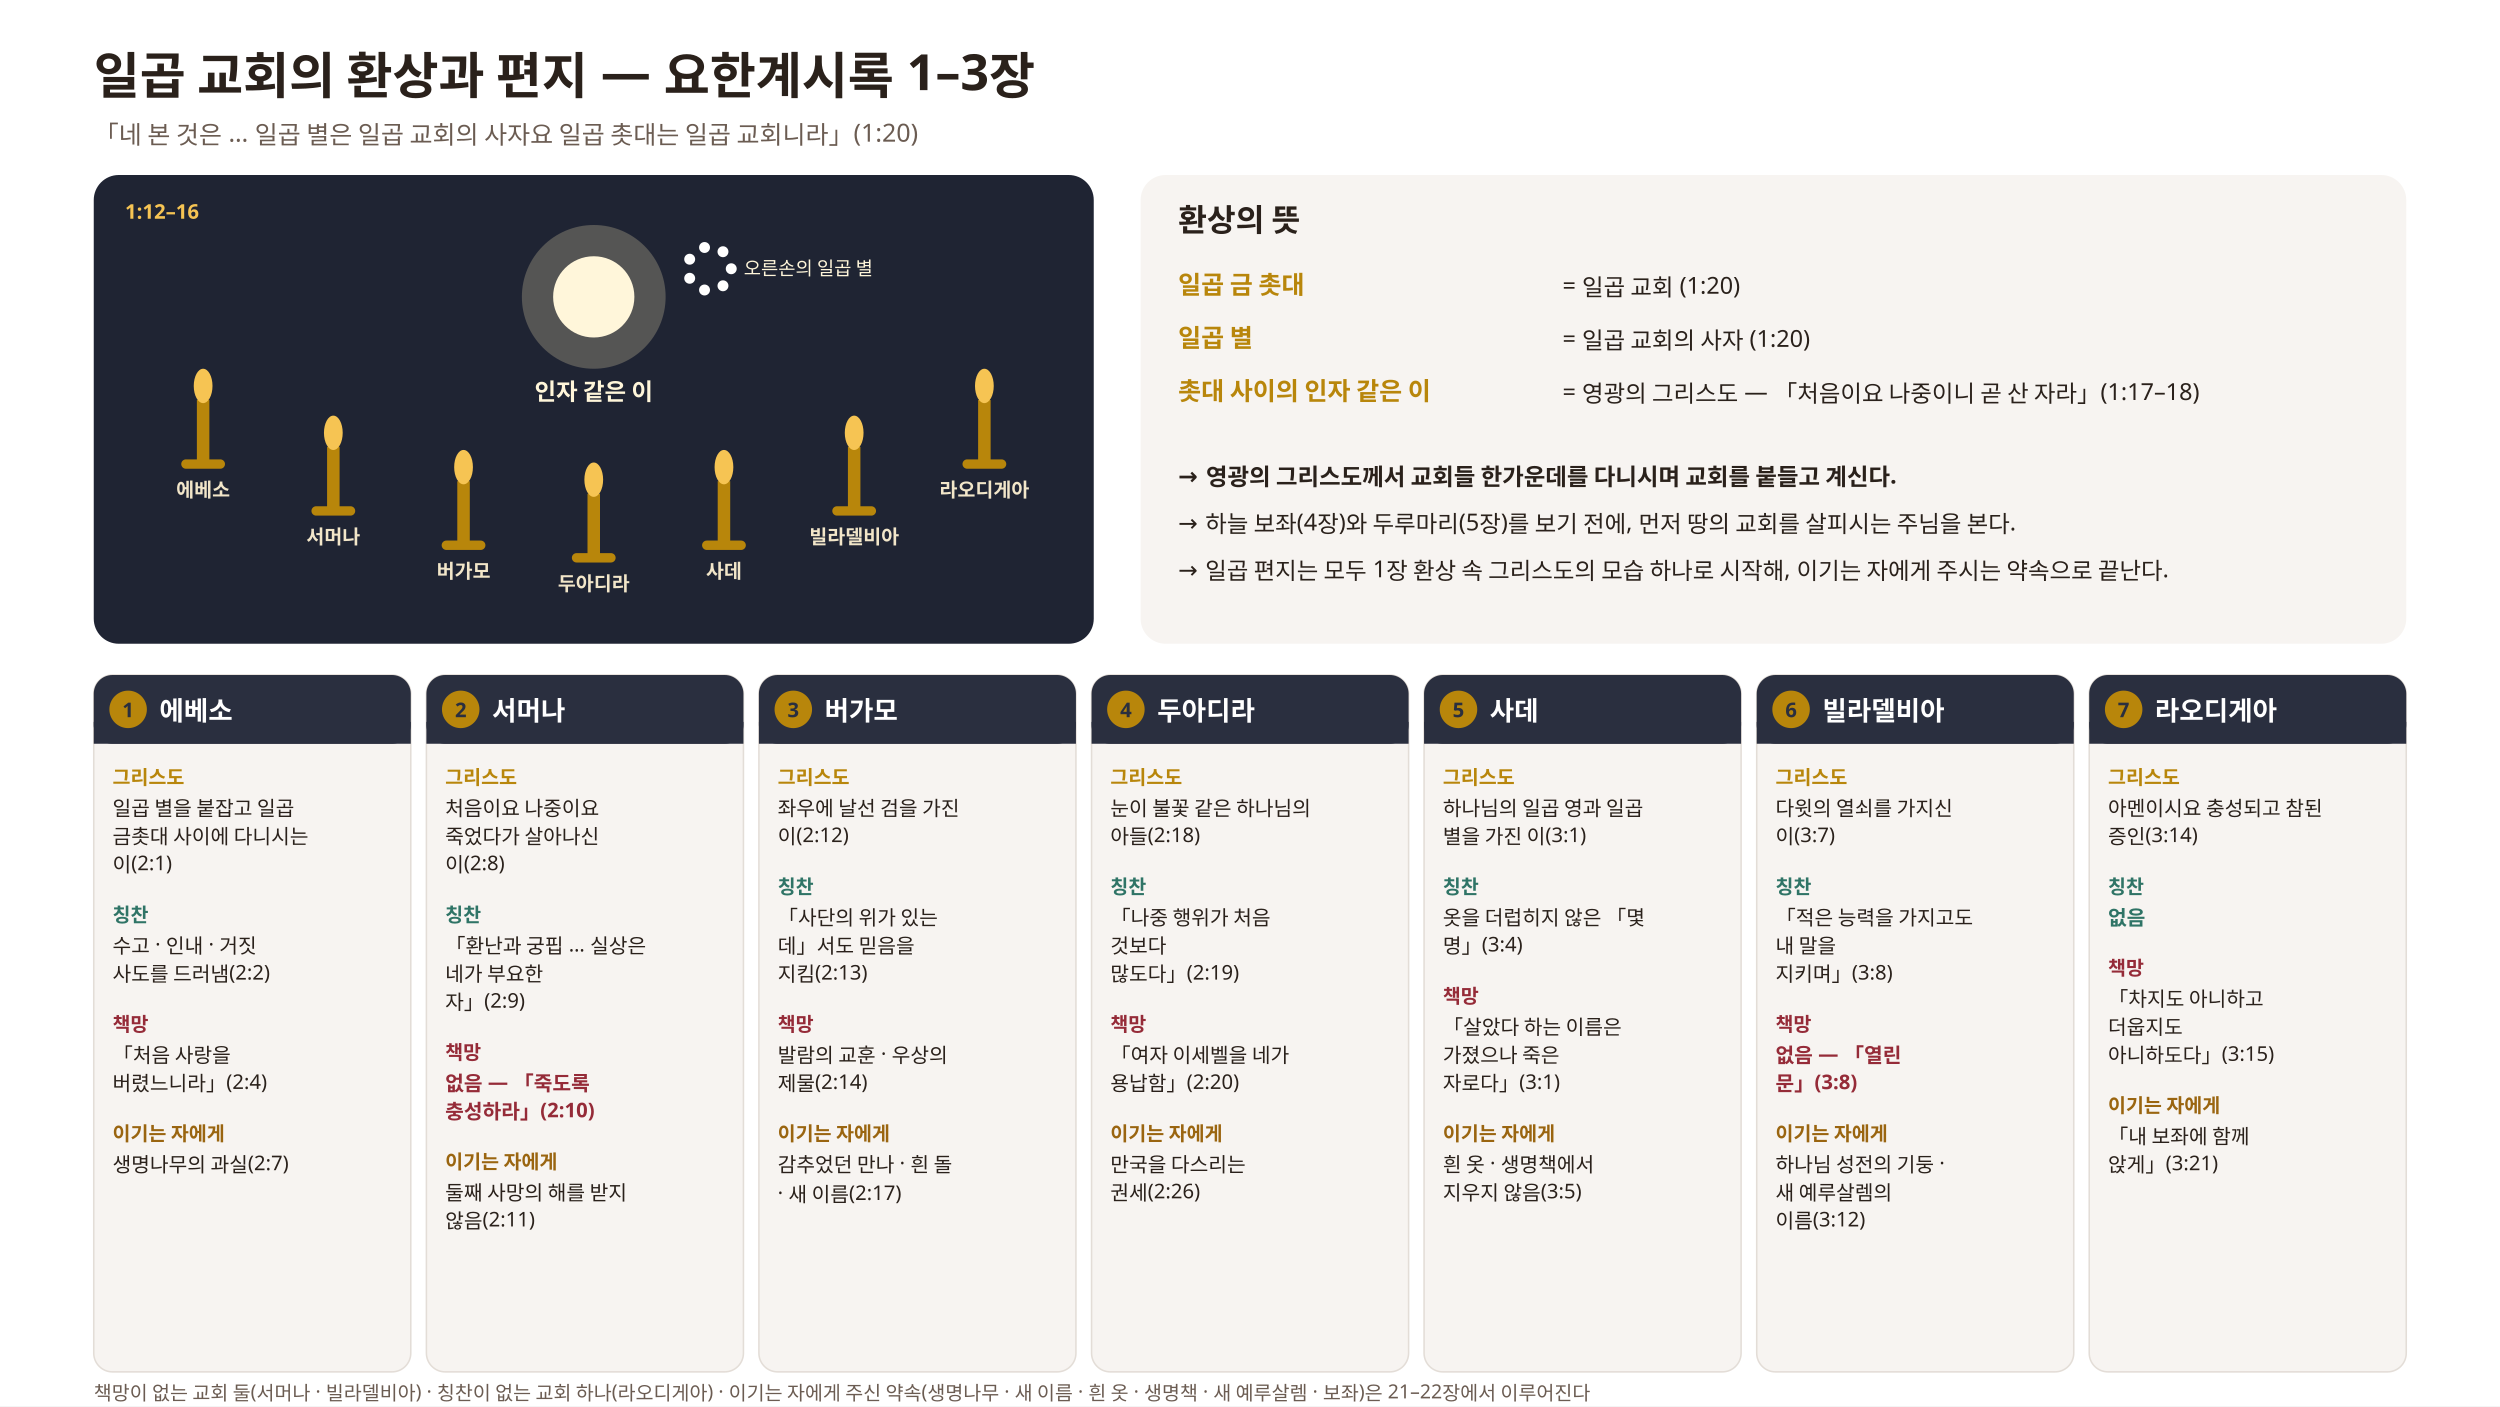
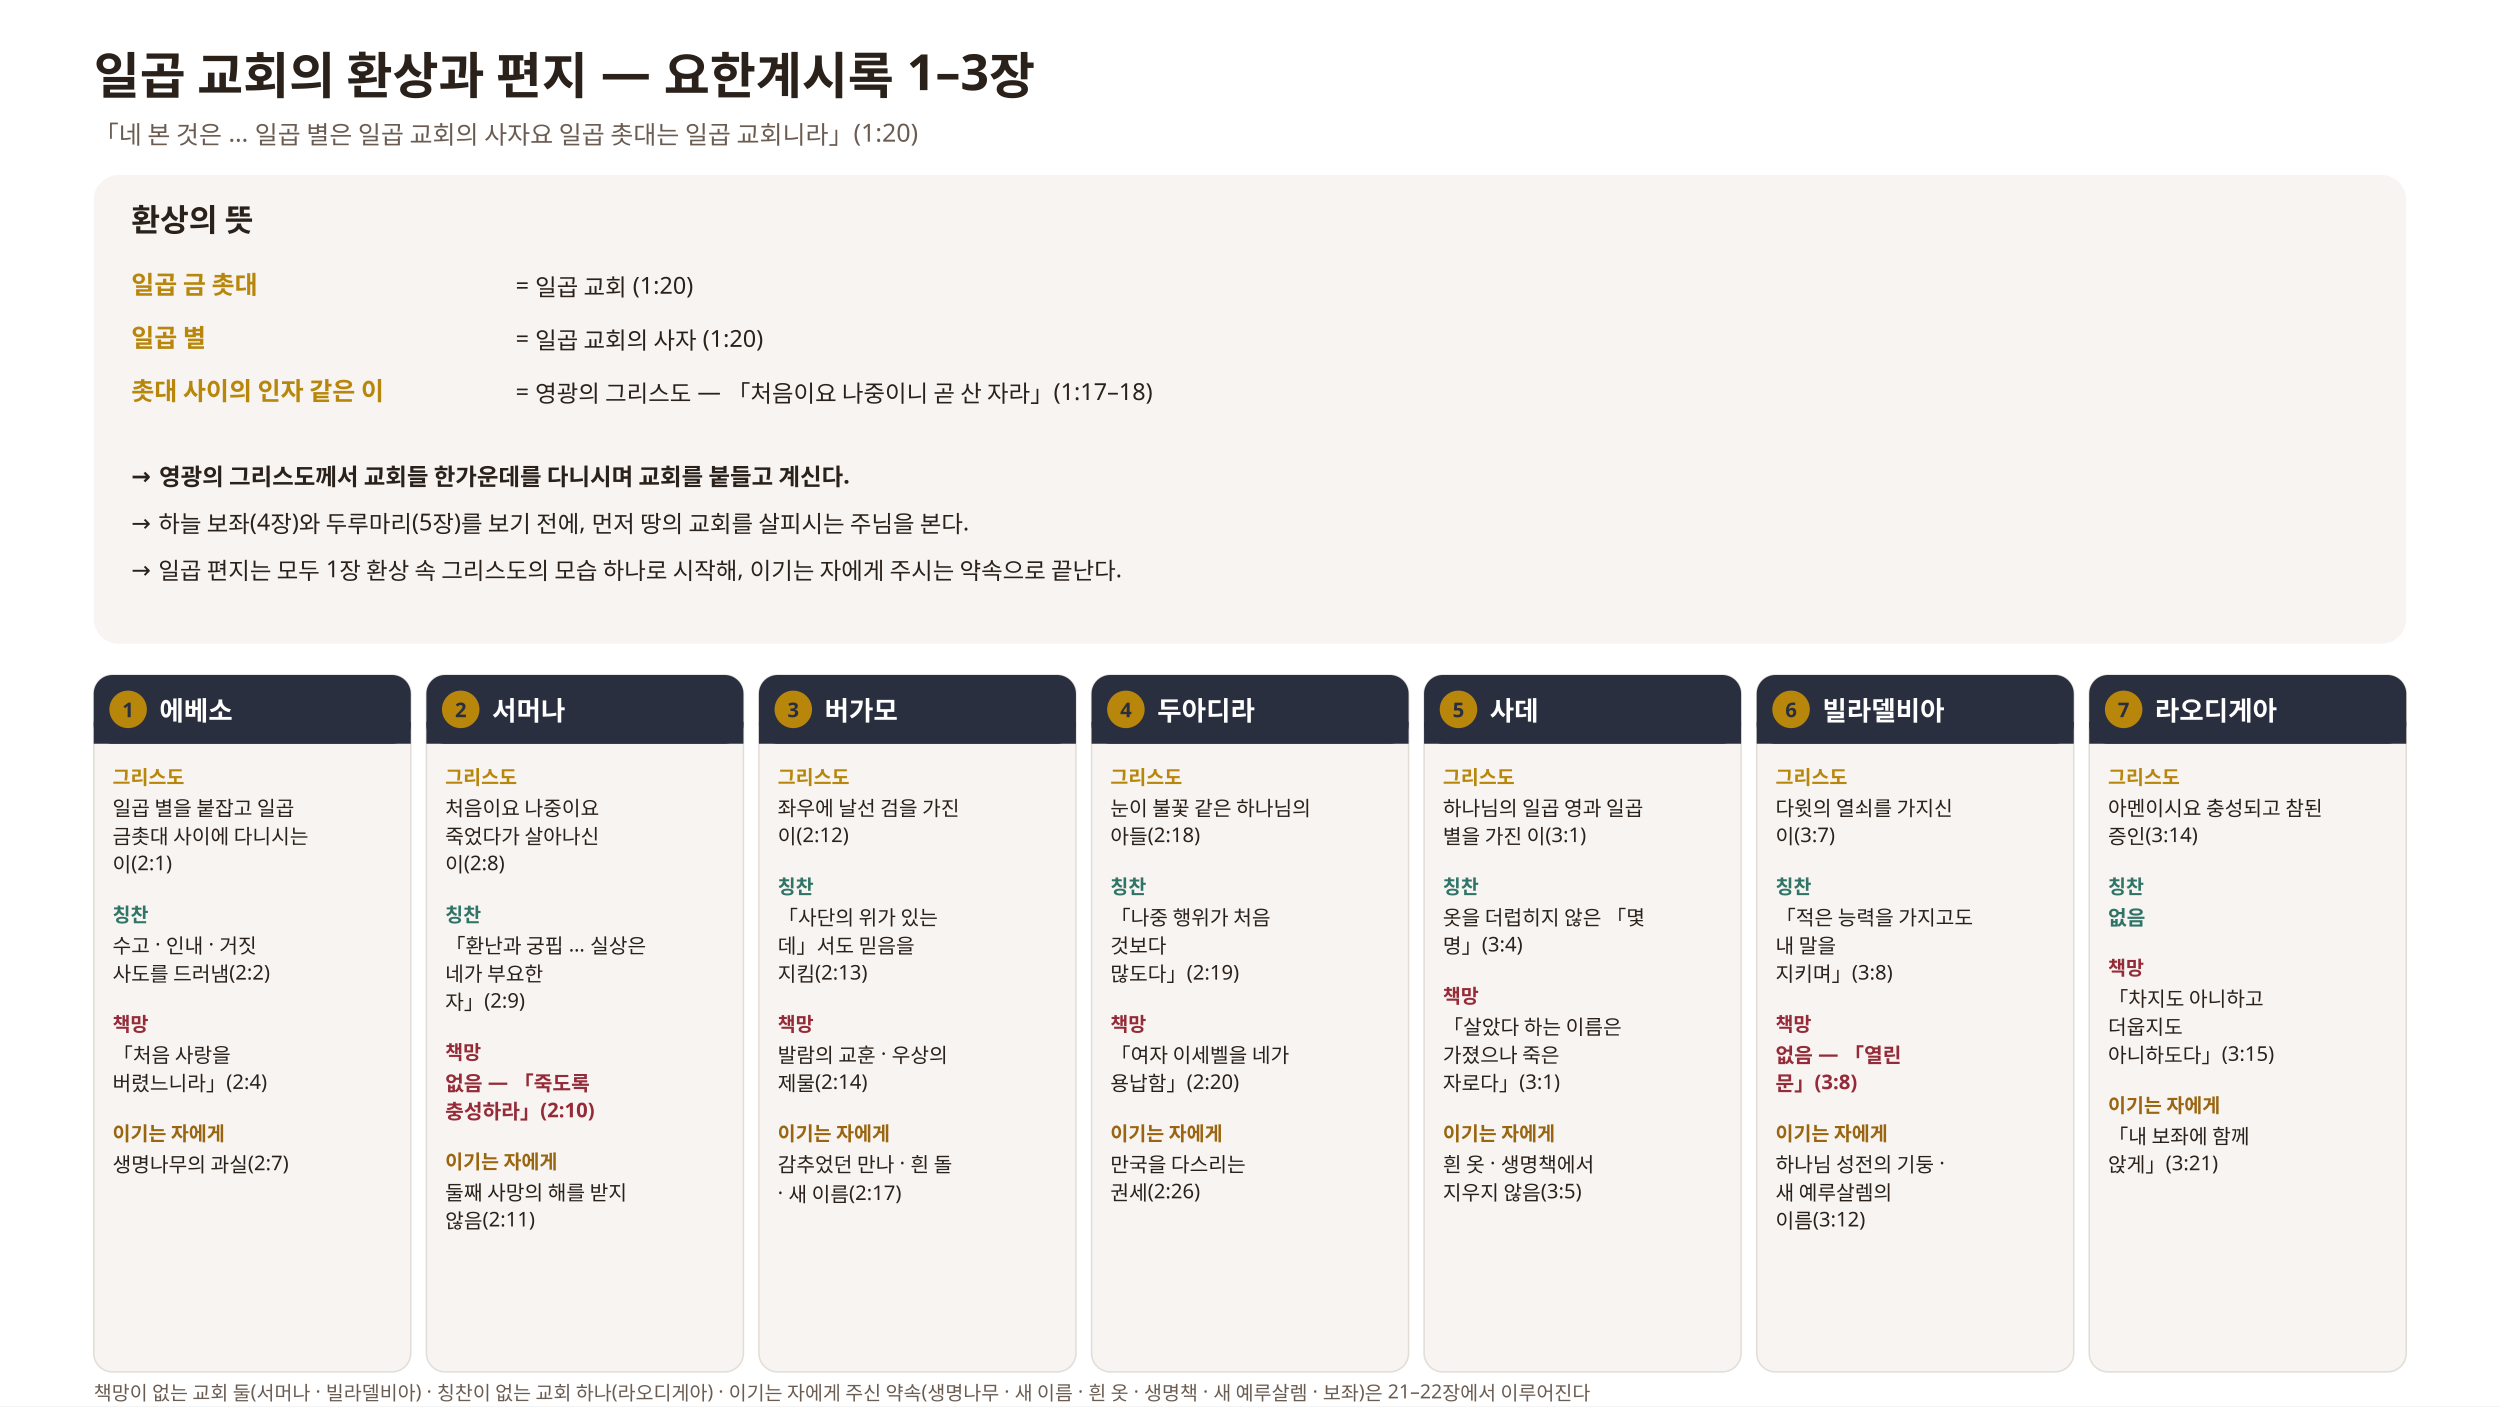
<svg xmlns="http://www.w3.org/2000/svg" width="1600" height="900" viewBox="0 0 1600 900" font-family="'Malgun Gothic','맑은 고딕','Noto Sans KR','WenQuanYi Zen Hei',sans-serif">
  <rect width="1600" height="900" fill="#FFFFFF" />
  <text x="60.0" y="60.0" font-size="32" fill="#2A211B" font-weight="700" text-anchor="start">일곱 교회의 환상과 편지 — 요한계시록 1–3장</text>
  <text x="60.0" y="92.0" font-size="16" fill="#6B5C52" font-weight="400" text-anchor="start">「네 본 것은 … 일곱 별은 일곱 교회의 사자요 일곱 촛대는 일곱 교회니라」(1:20)</text>
-   <rect x="60.0" y="112.0" width="640.0" height="300.0" rx="16" fill="#1F2433" stroke="none" />
-   <rect x="126.0" y="256.0" width="8" height="40" fill="#B8860B" />
-   <rect x="116.0" y="294.0" width="28" height="6" rx="3" fill="#B8860B" />
-   <ellipse cx="130.0" cy="247.0" rx="6" ry="11" fill="#F6C453" />
-   <text x="130.0" y="318.0" font-size="12.5" fill="#F2E6C9" font-weight="700" text-anchor="middle">에베소</text>
-   <rect x="209.333" y="286.0" width="8" height="40" fill="#B8860B" />
-   <rect x="199.333" y="324.0" width="28" height="6" rx="3" fill="#B8860B" />
-   <ellipse cx="213.333" cy="277.0" rx="6" ry="11" fill="#F6C453" />
-   <text x="213.3" y="348.0" font-size="12.5" fill="#F2E6C9" font-weight="700" text-anchor="middle">서머나</text>
-   <rect x="292.667" y="307.962" width="8" height="40" fill="#B8860B" />
-   <rect x="282.667" y="345.962" width="28" height="6" rx="3" fill="#B8860B" />
-   <ellipse cx="296.667" cy="298.962" rx="6" ry="11" fill="#F6C453" />
-   <text x="296.7" y="370.0" font-size="12.5" fill="#F2E6C9" font-weight="700" text-anchor="middle">버가모</text>
-   <rect x="376.0" y="316.0" width="8" height="40" fill="#B8860B" />
-   <rect x="366.0" y="354.0" width="28" height="6" rx="3" fill="#B8860B" />
-   <ellipse cx="380.0" cy="307.0" rx="6" ry="11" fill="#F6C453" />
-   <text x="380.0" y="378.0" font-size="12.5" fill="#F2E6C9" font-weight="700" text-anchor="middle">두아디라</text>
-   <rect x="459.333" y="307.962" width="8" height="40" fill="#B8860B" />
-   <rect x="449.333" y="345.962" width="28" height="6" rx="3" fill="#B8860B" />
-   <ellipse cx="463.333" cy="298.962" rx="6" ry="11" fill="#F6C453" />
-   <text x="463.3" y="370.0" font-size="12.5" fill="#F2E6C9" font-weight="700" text-anchor="middle">사데</text>
-   <rect x="542.667" y="286.0" width="8" height="40" fill="#B8860B" />
-   <rect x="532.667" y="324.0" width="28" height="6" rx="3" fill="#B8860B" />
-   <ellipse cx="546.667" cy="277.0" rx="6" ry="11" fill="#F6C453" />
-   <text x="546.7" y="348.0" font-size="12.5" fill="#F2E6C9" font-weight="700" text-anchor="middle">빌라델비아</text>
-   <rect x="626.0" y="256.0" width="8" height="40" fill="#B8860B" />
-   <rect x="616.0" y="294.0" width="28" height="6" rx="3" fill="#B8860B" />
-   <ellipse cx="630.0" cy="247.0" rx="6" ry="11" fill="#F6C453" />
-   <text x="630.0" y="318.0" font-size="12.5" fill="#F2E6C9" font-weight="700" text-anchor="middle">라오디게아</text>
-   <circle cx="380" cy="190" r="46" fill="#F6E7B8" opacity="0.25" />
-   <circle cx="380" cy="190" r="26" fill="#FFF6DA" />
-   <text x="380.0" y="256.0" font-size="15" fill="#FFF6DA" font-weight="700" text-anchor="middle">인자 같은 이</text>
-   <circle cx="468.0" cy="172.0" r="3.5" fill="#FFFFFF" />
-   <circle cx="462.7" cy="182.9" r="3.5" fill="#FFFFFF" />
-   <circle cx="450.9" cy="185.6" r="3.5" fill="#FFFFFF" />
-   <circle cx="441.4" cy="178.1" r="3.5" fill="#FFFFFF" />
-   <circle cx="441.4" cy="165.9" r="3.5" fill="#FFFFFF" />
-   <circle cx="450.9" cy="158.4" r="3.5" fill="#FFFFFF" />
-   <circle cx="462.7" cy="161.1" r="3.5" fill="#FFFFFF" />
-   <text x="476.0" y="176.0" font-size="12" fill="#FFF6DA" font-weight="400" text-anchor="start">오른손의 일곱 별</text>
-   <text x="80.0" y="140.0" font-size="13" fill="#F6C453" font-weight="700" text-anchor="start">1:12–16</text>
-   <rect x="730.0" y="112.0" width="810.0" height="300.0" rx="16" fill="#F7F4F1" stroke="none" />
-   <text x="754.0" y="148.0" font-size="20" fill="#2A211B" font-weight="700" text-anchor="start">환상의 뜻</text>
-   <text x="754.0" y="188.0" font-size="16" fill="#B8860B" font-weight="700" text-anchor="start">일곱 금 촛대</text>
-   <text x="1000.0" y="188.0" font-size="15" fill="#2A211B" font-weight="400" text-anchor="start">= 일곱 교회 (1:20)</text>
-   <text x="754.0" y="222.0" font-size="16" fill="#B8860B" font-weight="700" text-anchor="start">일곱 별</text>
-   <text x="1000.0" y="222.0" font-size="15" fill="#2A211B" font-weight="400" text-anchor="start">= 일곱 교회의 사자 (1:20)</text>
-   <text x="754.0" y="256.0" font-size="16" fill="#B8860B" font-weight="700" text-anchor="start">촛대 사이의 인자 같은 이</text>
-   <text x="1000.0" y="256.0" font-size="15" fill="#2A211B" font-weight="400" text-anchor="start">= 영광의 그리스도 — 「처음이요 나중이니 곧 산 자라」(1:17–18)</text>
-   <text x="754.0" y="310.0" font-size="15" fill="#2A211B" font-weight="700" text-anchor="start">→ 영광의 그리스도께서 교회들 한가운데를 다니시며 교회를 붙들고 계신다.</text>
-   <text x="754.0" y="340.0" font-size="15" fill="#2A211B" font-weight="400" text-anchor="start">→ 하늘 보좌(4장)와 두루마리(5장)를 보기 전에, 먼저 땅의 교회를 살피시는 주님을 본다.</text>
-   <text x="754.0" y="370.0" font-size="15" fill="#2A211B" font-weight="400" text-anchor="start">→ 일곱 편지는 모두 1장 환상 속 그리스도의 모습 하나로 시작해, 이기는 자에게 주시는 약속으로 끝난다.</text>
+   <rect x="60.0" y="112.0" width="1480.0" height="300.0" rx="16" fill="#F7F4F1" stroke="none" />
+   <text x="84.0" y="148.0" font-size="20" fill="#2A211B" font-weight="700" text-anchor="start">환상의 뜻</text>
+   <text x="84.0" y="188.0" font-size="16" fill="#B8860B" font-weight="700" text-anchor="start">일곱 금 촛대</text>
+   <text x="330.0" y="188.0" font-size="15" fill="#2A211B" font-weight="400" text-anchor="start">= 일곱 교회 (1:20)</text>
+   <text x="84.0" y="222.0" font-size="16" fill="#B8860B" font-weight="700" text-anchor="start">일곱 별</text>
+   <text x="330.0" y="222.0" font-size="15" fill="#2A211B" font-weight="400" text-anchor="start">= 일곱 교회의 사자 (1:20)</text>
+   <text x="84.0" y="256.0" font-size="16" fill="#B8860B" font-weight="700" text-anchor="start">촛대 사이의 인자 같은 이</text>
+   <text x="330.0" y="256.0" font-size="15" fill="#2A211B" font-weight="400" text-anchor="start">= 영광의 그리스도 — 「처음이요 나중이니 곧 산 자라」(1:17–18)</text>
+   <text x="84.0" y="310.0" font-size="15" fill="#2A211B" font-weight="700" text-anchor="start">→ 영광의 그리스도께서 교회들 한가운데를 다니시며 교회를 붙들고 계신다.</text>
+   <text x="84.0" y="340.0" font-size="15" fill="#2A211B" font-weight="400" text-anchor="start">→ 하늘 보좌(4장)와 두루마리(5장)를 보기 전에, 먼저 땅의 교회를 살피시는 주님을 본다.</text>
+   <text x="84.0" y="370.0" font-size="15" fill="#2A211B" font-weight="400" text-anchor="start">→ 일곱 편지는 모두 1장 환상 속 그리스도의 모습 하나로 시작해, 이기는 자에게 주시는 약속으로 끝난다.</text>
  <rect x="60.0" y="432.0" width="202.9" height="446.0" rx="12" fill="#F7F4F1" stroke="#E3DDD7" />
  <rect x="60.0" y="432.0" width="202.9" height="44.0" rx="12" fill="#2A2F3F" stroke="none" />
  <rect x="60.0" y="462.0" width="202.9" height="14.0" rx="0" fill="#2A2F3F" stroke="none" />
  <circle cx="82.0" cy="454" r="12" fill="#B8860B" />
  <text x="82.0" y="459.0" font-size="13" fill="#2A2F3F" font-weight="700" text-anchor="middle">1</text>
  <text x="102.0" y="461.0" font-size="17" fill="#FFFFFF" font-weight="700" text-anchor="start">에베소</text>
  <text x="72.0" y="502.0" font-size="12.5" fill="#B8860B" font-weight="700" text-anchor="start">그리스도</text>
  <text x="72.0" y="522.0" font-size="13" fill="#2A211B" font-weight="400" text-anchor="start">일곱 별을 붙잡고 일곱</text>
  <text x="72.0" y="540.0" font-size="13" fill="#2A211B" font-weight="400" text-anchor="start">금촛대 사이에 다니시는</text>
  <text x="72.0" y="558.0" font-size="13" fill="#2A211B" font-weight="400" text-anchor="start">이(2:1)</text>
  <text x="72.0" y="590.0" font-size="12.5" fill="#2F7466" font-weight="700" text-anchor="start">칭찬</text>
  <text x="72.0" y="610.0" font-size="13" fill="#2A211B" font-weight="400" text-anchor="start">수고 · 인내 · 거짓</text>
  <text x="72.0" y="628.0" font-size="13" fill="#2A211B" font-weight="400" text-anchor="start">사도를 드러냄(2:2)</text>
  <text x="72.0" y="660.0" font-size="12.5" fill="#952B38" font-weight="700" text-anchor="start">책망</text>
  <text x="72.0" y="680.0" font-size="13" fill="#2A211B" font-weight="400" text-anchor="start">「처음 사랑을</text>
  <text x="72.0" y="698.0" font-size="13" fill="#2A211B" font-weight="400" text-anchor="start">버렸느니라」(2:4)</text>
  <text x="72.0" y="730.0" font-size="12.5" fill="#9A6510" font-weight="700" text-anchor="start">이기는 자에게</text>
  <text x="72.0" y="750.0" font-size="13" fill="#2A211B" font-weight="400" text-anchor="start">생명나무의 과실(2:7)</text>
  <rect x="272.9" y="432.0" width="202.9" height="446.0" rx="12" fill="#F7F4F1" stroke="#E3DDD7" />
  <rect x="272.9" y="432.0" width="202.9" height="44.0" rx="12" fill="#2A2F3F" stroke="none" />
  <rect x="272.9" y="462.0" width="202.9" height="14.0" rx="0" fill="#2A2F3F" stroke="none" />
  <circle cx="294.857" cy="454" r="12" fill="#B8860B" />
  <text x="294.9" y="459.0" font-size="13" fill="#2A2F3F" font-weight="700" text-anchor="middle">2</text>
  <text x="314.9" y="461.0" font-size="17" fill="#FFFFFF" font-weight="700" text-anchor="start">서머나</text>
  <text x="284.9" y="502.0" font-size="12.5" fill="#B8860B" font-weight="700" text-anchor="start">그리스도</text>
  <text x="284.9" y="522.0" font-size="13" fill="#2A211B" font-weight="400" text-anchor="start">처음이요 나중이요</text>
  <text x="284.9" y="540.0" font-size="13" fill="#2A211B" font-weight="400" text-anchor="start">죽었다가 살아나신</text>
  <text x="284.9" y="558.0" font-size="13" fill="#2A211B" font-weight="400" text-anchor="start">이(2:8)</text>
  <text x="284.9" y="590.0" font-size="12.5" fill="#2F7466" font-weight="700" text-anchor="start">칭찬</text>
  <text x="284.9" y="610.0" font-size="13" fill="#2A211B" font-weight="400" text-anchor="start">「환난과 궁핍 … 실상은</text>
  <text x="284.9" y="628.0" font-size="13" fill="#2A211B" font-weight="400" text-anchor="start">네가 부요한</text>
  <text x="284.9" y="646.0" font-size="13" fill="#2A211B" font-weight="400" text-anchor="start">자」(2:9)</text>
  <text x="284.9" y="678.0" font-size="12.5" fill="#952B38" font-weight="700" text-anchor="start">책망</text>
  <text x="284.9" y="698.0" font-size="13" fill="#952B38" font-weight="700" text-anchor="start">없음 — 「죽도록</text>
  <text x="284.9" y="716.0" font-size="13" fill="#952B38" font-weight="700" text-anchor="start">충성하라」(2:10)</text>
  <text x="284.9" y="748.0" font-size="12.5" fill="#9A6510" font-weight="700" text-anchor="start">이기는 자에게</text>
  <text x="284.9" y="768.0" font-size="13" fill="#2A211B" font-weight="400" text-anchor="start">둘째 사망의 해를 받지</text>
  <text x="284.9" y="786.0" font-size="13" fill="#2A211B" font-weight="400" text-anchor="start">않음(2:11)</text>
  <rect x="485.7" y="432.0" width="202.9" height="446.0" rx="12" fill="#F7F4F1" stroke="#E3DDD7" />
  <rect x="485.7" y="432.0" width="202.9" height="44.0" rx="12" fill="#2A2F3F" stroke="none" />
  <rect x="485.7" y="462.0" width="202.9" height="14.0" rx="0" fill="#2A2F3F" stroke="none" />
  <circle cx="507.714" cy="454" r="12" fill="#B8860B" />
  <text x="507.7" y="459.0" font-size="13" fill="#2A2F3F" font-weight="700" text-anchor="middle">3</text>
  <text x="527.7" y="461.0" font-size="17" fill="#FFFFFF" font-weight="700" text-anchor="start">버가모</text>
  <text x="497.7" y="502.0" font-size="12.5" fill="#B8860B" font-weight="700" text-anchor="start">그리스도</text>
  <text x="497.7" y="522.0" font-size="13" fill="#2A211B" font-weight="400" text-anchor="start">좌우에 날선 검을 가진</text>
  <text x="497.7" y="540.0" font-size="13" fill="#2A211B" font-weight="400" text-anchor="start">이(2:12)</text>
  <text x="497.7" y="572.0" font-size="12.5" fill="#2F7466" font-weight="700" text-anchor="start">칭찬</text>
  <text x="497.7" y="592.0" font-size="13" fill="#2A211B" font-weight="400" text-anchor="start">「사단의 위가 있는</text>
  <text x="497.7" y="610.0" font-size="13" fill="#2A211B" font-weight="400" text-anchor="start">데」서도 믿음을</text>
  <text x="497.7" y="628.0" font-size="13" fill="#2A211B" font-weight="400" text-anchor="start">지킴(2:13)</text>
  <text x="497.7" y="660.0" font-size="12.5" fill="#952B38" font-weight="700" text-anchor="start">책망</text>
  <text x="497.7" y="680.0" font-size="13" fill="#2A211B" font-weight="400" text-anchor="start">발람의 교훈 · 우상의</text>
  <text x="497.7" y="698.0" font-size="13" fill="#2A211B" font-weight="400" text-anchor="start">제물(2:14)</text>
  <text x="497.7" y="730.0" font-size="12.5" fill="#9A6510" font-weight="700" text-anchor="start">이기는 자에게</text>
  <text x="497.7" y="750.0" font-size="13" fill="#2A211B" font-weight="400" text-anchor="start">감추었던 만나 · 흰 돌</text>
  <text x="497.7" y="768.0" font-size="13" fill="#2A211B" font-weight="400" text-anchor="start">· 새 이름(2:17)</text>
  <rect x="698.6" y="432.0" width="202.9" height="446.0" rx="12" fill="#F7F4F1" stroke="#E3DDD7" />
  <rect x="698.6" y="432.0" width="202.9" height="44.0" rx="12" fill="#2A2F3F" stroke="none" />
  <rect x="698.6" y="462.0" width="202.9" height="14.0" rx="0" fill="#2A2F3F" stroke="none" />
  <circle cx="720.571" cy="454" r="12" fill="#B8860B" />
  <text x="720.6" y="459.0" font-size="13" fill="#2A2F3F" font-weight="700" text-anchor="middle">4</text>
  <text x="740.6" y="461.0" font-size="17" fill="#FFFFFF" font-weight="700" text-anchor="start">두아디라</text>
  <text x="710.6" y="502.0" font-size="12.5" fill="#B8860B" font-weight="700" text-anchor="start">그리스도</text>
  <text x="710.6" y="522.0" font-size="13" fill="#2A211B" font-weight="400" text-anchor="start">눈이 불꽃 같은 하나님의</text>
  <text x="710.6" y="540.0" font-size="13" fill="#2A211B" font-weight="400" text-anchor="start">아들(2:18)</text>
  <text x="710.6" y="572.0" font-size="12.5" fill="#2F7466" font-weight="700" text-anchor="start">칭찬</text>
  <text x="710.6" y="592.0" font-size="13" fill="#2A211B" font-weight="400" text-anchor="start">「나중 행위가 처음</text>
  <text x="710.6" y="610.0" font-size="13" fill="#2A211B" font-weight="400" text-anchor="start">것보다</text>
  <text x="710.6" y="628.0" font-size="13" fill="#2A211B" font-weight="400" text-anchor="start">많도다」(2:19)</text>
  <text x="710.6" y="660.0" font-size="12.5" fill="#952B38" font-weight="700" text-anchor="start">책망</text>
  <text x="710.6" y="680.0" font-size="13" fill="#2A211B" font-weight="400" text-anchor="start">「여자 이세벨을 네가</text>
  <text x="710.6" y="698.0" font-size="13" fill="#2A211B" font-weight="400" text-anchor="start">용납함」(2:20)</text>
  <text x="710.6" y="730.0" font-size="12.5" fill="#9A6510" font-weight="700" text-anchor="start">이기는 자에게</text>
  <text x="710.6" y="750.0" font-size="13" fill="#2A211B" font-weight="400" text-anchor="start">만국을 다스리는</text>
  <text x="710.6" y="768.0" font-size="13" fill="#2A211B" font-weight="400" text-anchor="start">권세(2:26)</text>
  <rect x="911.4" y="432.0" width="202.9" height="446.0" rx="12" fill="#F7F4F1" stroke="#E3DDD7" />
  <rect x="911.4" y="432.0" width="202.9" height="44.0" rx="12" fill="#2A2F3F" stroke="none" />
  <rect x="911.4" y="462.0" width="202.9" height="14.0" rx="0" fill="#2A2F3F" stroke="none" />
  <circle cx="933.429" cy="454" r="12" fill="#B8860B" />
  <text x="933.4" y="459.0" font-size="13" fill="#2A2F3F" font-weight="700" text-anchor="middle">5</text>
  <text x="953.4" y="461.0" font-size="17" fill="#FFFFFF" font-weight="700" text-anchor="start">사데</text>
  <text x="923.4" y="502.0" font-size="12.5" fill="#B8860B" font-weight="700" text-anchor="start">그리스도</text>
  <text x="923.4" y="522.0" font-size="13" fill="#2A211B" font-weight="400" text-anchor="start">하나님의 일곱 영과 일곱</text>
  <text x="923.4" y="540.0" font-size="13" fill="#2A211B" font-weight="400" text-anchor="start">별을 가진 이(3:1)</text>
  <text x="923.4" y="572.0" font-size="12.5" fill="#2F7466" font-weight="700" text-anchor="start">칭찬</text>
  <text x="923.4" y="592.0" font-size="13" fill="#2A211B" font-weight="400" text-anchor="start">옷을 더럽히지 않은 「몇</text>
  <text x="923.4" y="610.0" font-size="13" fill="#2A211B" font-weight="400" text-anchor="start">명」(3:4)</text>
  <text x="923.4" y="642.0" font-size="12.5" fill="#952B38" font-weight="700" text-anchor="start">책망</text>
  <text x="923.4" y="662.0" font-size="13" fill="#2A211B" font-weight="400" text-anchor="start">「살았다 하는 이름은</text>
  <text x="923.4" y="680.0" font-size="13" fill="#2A211B" font-weight="400" text-anchor="start">가졌으나 죽은</text>
  <text x="923.4" y="698.0" font-size="13" fill="#2A211B" font-weight="400" text-anchor="start">자로다」(3:1)</text>
  <text x="923.4" y="730.0" font-size="12.5" fill="#9A6510" font-weight="700" text-anchor="start">이기는 자에게</text>
  <text x="923.4" y="750.0" font-size="13" fill="#2A211B" font-weight="400" text-anchor="start">흰 옷 · 생명책에서</text>
  <text x="923.4" y="768.0" font-size="13" fill="#2A211B" font-weight="400" text-anchor="start">지우지 않음(3:5)</text>
  <rect x="1124.3" y="432.0" width="202.9" height="446.0" rx="12" fill="#F7F4F1" stroke="#E3DDD7" />
  <rect x="1124.3" y="432.0" width="202.9" height="44.0" rx="12" fill="#2A2F3F" stroke="none" />
  <rect x="1124.3" y="462.0" width="202.9" height="14.0" rx="0" fill="#2A2F3F" stroke="none" />
  <circle cx="1146.286" cy="454" r="12" fill="#B8860B" />
  <text x="1146.3" y="459.0" font-size="13" fill="#2A2F3F" font-weight="700" text-anchor="middle">6</text>
  <text x="1166.3" y="461.0" font-size="17" fill="#FFFFFF" font-weight="700" text-anchor="start">빌라델비아</text>
  <text x="1136.3" y="502.0" font-size="12.5" fill="#B8860B" font-weight="700" text-anchor="start">그리스도</text>
  <text x="1136.3" y="522.0" font-size="13" fill="#2A211B" font-weight="400" text-anchor="start">다윗의 열쇠를 가지신</text>
  <text x="1136.3" y="540.0" font-size="13" fill="#2A211B" font-weight="400" text-anchor="start">이(3:7)</text>
  <text x="1136.3" y="572.0" font-size="12.5" fill="#2F7466" font-weight="700" text-anchor="start">칭찬</text>
  <text x="1136.3" y="592.0" font-size="13" fill="#2A211B" font-weight="400" text-anchor="start">「적은 능력을 가지고도</text>
  <text x="1136.3" y="610.0" font-size="13" fill="#2A211B" font-weight="400" text-anchor="start">내 말을</text>
  <text x="1136.3" y="628.0" font-size="13" fill="#2A211B" font-weight="400" text-anchor="start">지키며」(3:8)</text>
  <text x="1136.3" y="660.0" font-size="12.5" fill="#952B38" font-weight="700" text-anchor="start">책망</text>
  <text x="1136.3" y="680.0" font-size="13" fill="#952B38" font-weight="700" text-anchor="start">없음 — 「열린</text>
  <text x="1136.3" y="698.0" font-size="13" fill="#952B38" font-weight="700" text-anchor="start">문」(3:8)</text>
  <text x="1136.3" y="730.0" font-size="12.5" fill="#9A6510" font-weight="700" text-anchor="start">이기는 자에게</text>
  <text x="1136.3" y="750.0" font-size="13" fill="#2A211B" font-weight="400" text-anchor="start">하나님 성전의 기둥 ·</text>
  <text x="1136.3" y="768.0" font-size="13" fill="#2A211B" font-weight="400" text-anchor="start">새 예루살렘의</text>
  <text x="1136.3" y="786.0" font-size="13" fill="#2A211B" font-weight="400" text-anchor="start">이름(3:12)</text>
  <rect x="1337.1" y="432.0" width="202.9" height="446.0" rx="12" fill="#F7F4F1" stroke="#E3DDD7" />
  <rect x="1337.1" y="432.0" width="202.9" height="44.0" rx="12" fill="#2A2F3F" stroke="none" />
  <rect x="1337.1" y="462.0" width="202.9" height="14.0" rx="0" fill="#2A2F3F" stroke="none" />
  <circle cx="1359.143" cy="454" r="12" fill="#B8860B" />
  <text x="1359.1" y="459.0" font-size="13" fill="#2A2F3F" font-weight="700" text-anchor="middle">7</text>
  <text x="1379.1" y="461.0" font-size="17" fill="#FFFFFF" font-weight="700" text-anchor="start">라오디게아</text>
  <text x="1349.1" y="502.0" font-size="12.5" fill="#B8860B" font-weight="700" text-anchor="start">그리스도</text>
  <text x="1349.1" y="522.0" font-size="13" fill="#2A211B" font-weight="400" text-anchor="start">아멘이시요 충성되고 참된</text>
  <text x="1349.1" y="540.0" font-size="13" fill="#2A211B" font-weight="400" text-anchor="start">증인(3:14)</text>
  <text x="1349.1" y="572.0" font-size="12.5" fill="#2F7466" font-weight="700" text-anchor="start">칭찬</text>
  <text x="1349.1" y="592.0" font-size="13" fill="#2F7466" font-weight="700" text-anchor="start">없음</text>
  <text x="1349.1" y="624.0" font-size="12.5" fill="#952B38" font-weight="700" text-anchor="start">책망</text>
  <text x="1349.1" y="644.0" font-size="13" fill="#2A211B" font-weight="400" text-anchor="start">「차지도 아니하고</text>
  <text x="1349.1" y="662.0" font-size="13" fill="#2A211B" font-weight="400" text-anchor="start">더웁지도</text>
  <text x="1349.1" y="680.0" font-size="13" fill="#2A211B" font-weight="400" text-anchor="start">아니하도다」(3:15)</text>
  <text x="1349.1" y="712.0" font-size="12.5" fill="#9A6510" font-weight="700" text-anchor="start">이기는 자에게</text>
  <text x="1349.1" y="732.0" font-size="13" fill="#2A211B" font-weight="400" text-anchor="start">「내 보좌에 함께</text>
  <text x="1349.1" y="750.0" font-size="13" fill="#2A211B" font-weight="400" text-anchor="start">앉게」(3:21)</text>
  <text x="60.0" y="896.0" font-size="12.5" fill="#6B5C52" font-weight="400" text-anchor="start">책망이 없는 교회 둘(서머나 · 빌라델비아) · 칭찬이 없는 교회 하나(라오디게아) · 이기는 자에게 주신 약속(생명나무 · 새 이름 · 흰 옷 · 생명책 · 새 예루살렘 · 보좌)은 21–22장에서 이루어진다</text>
</svg>
